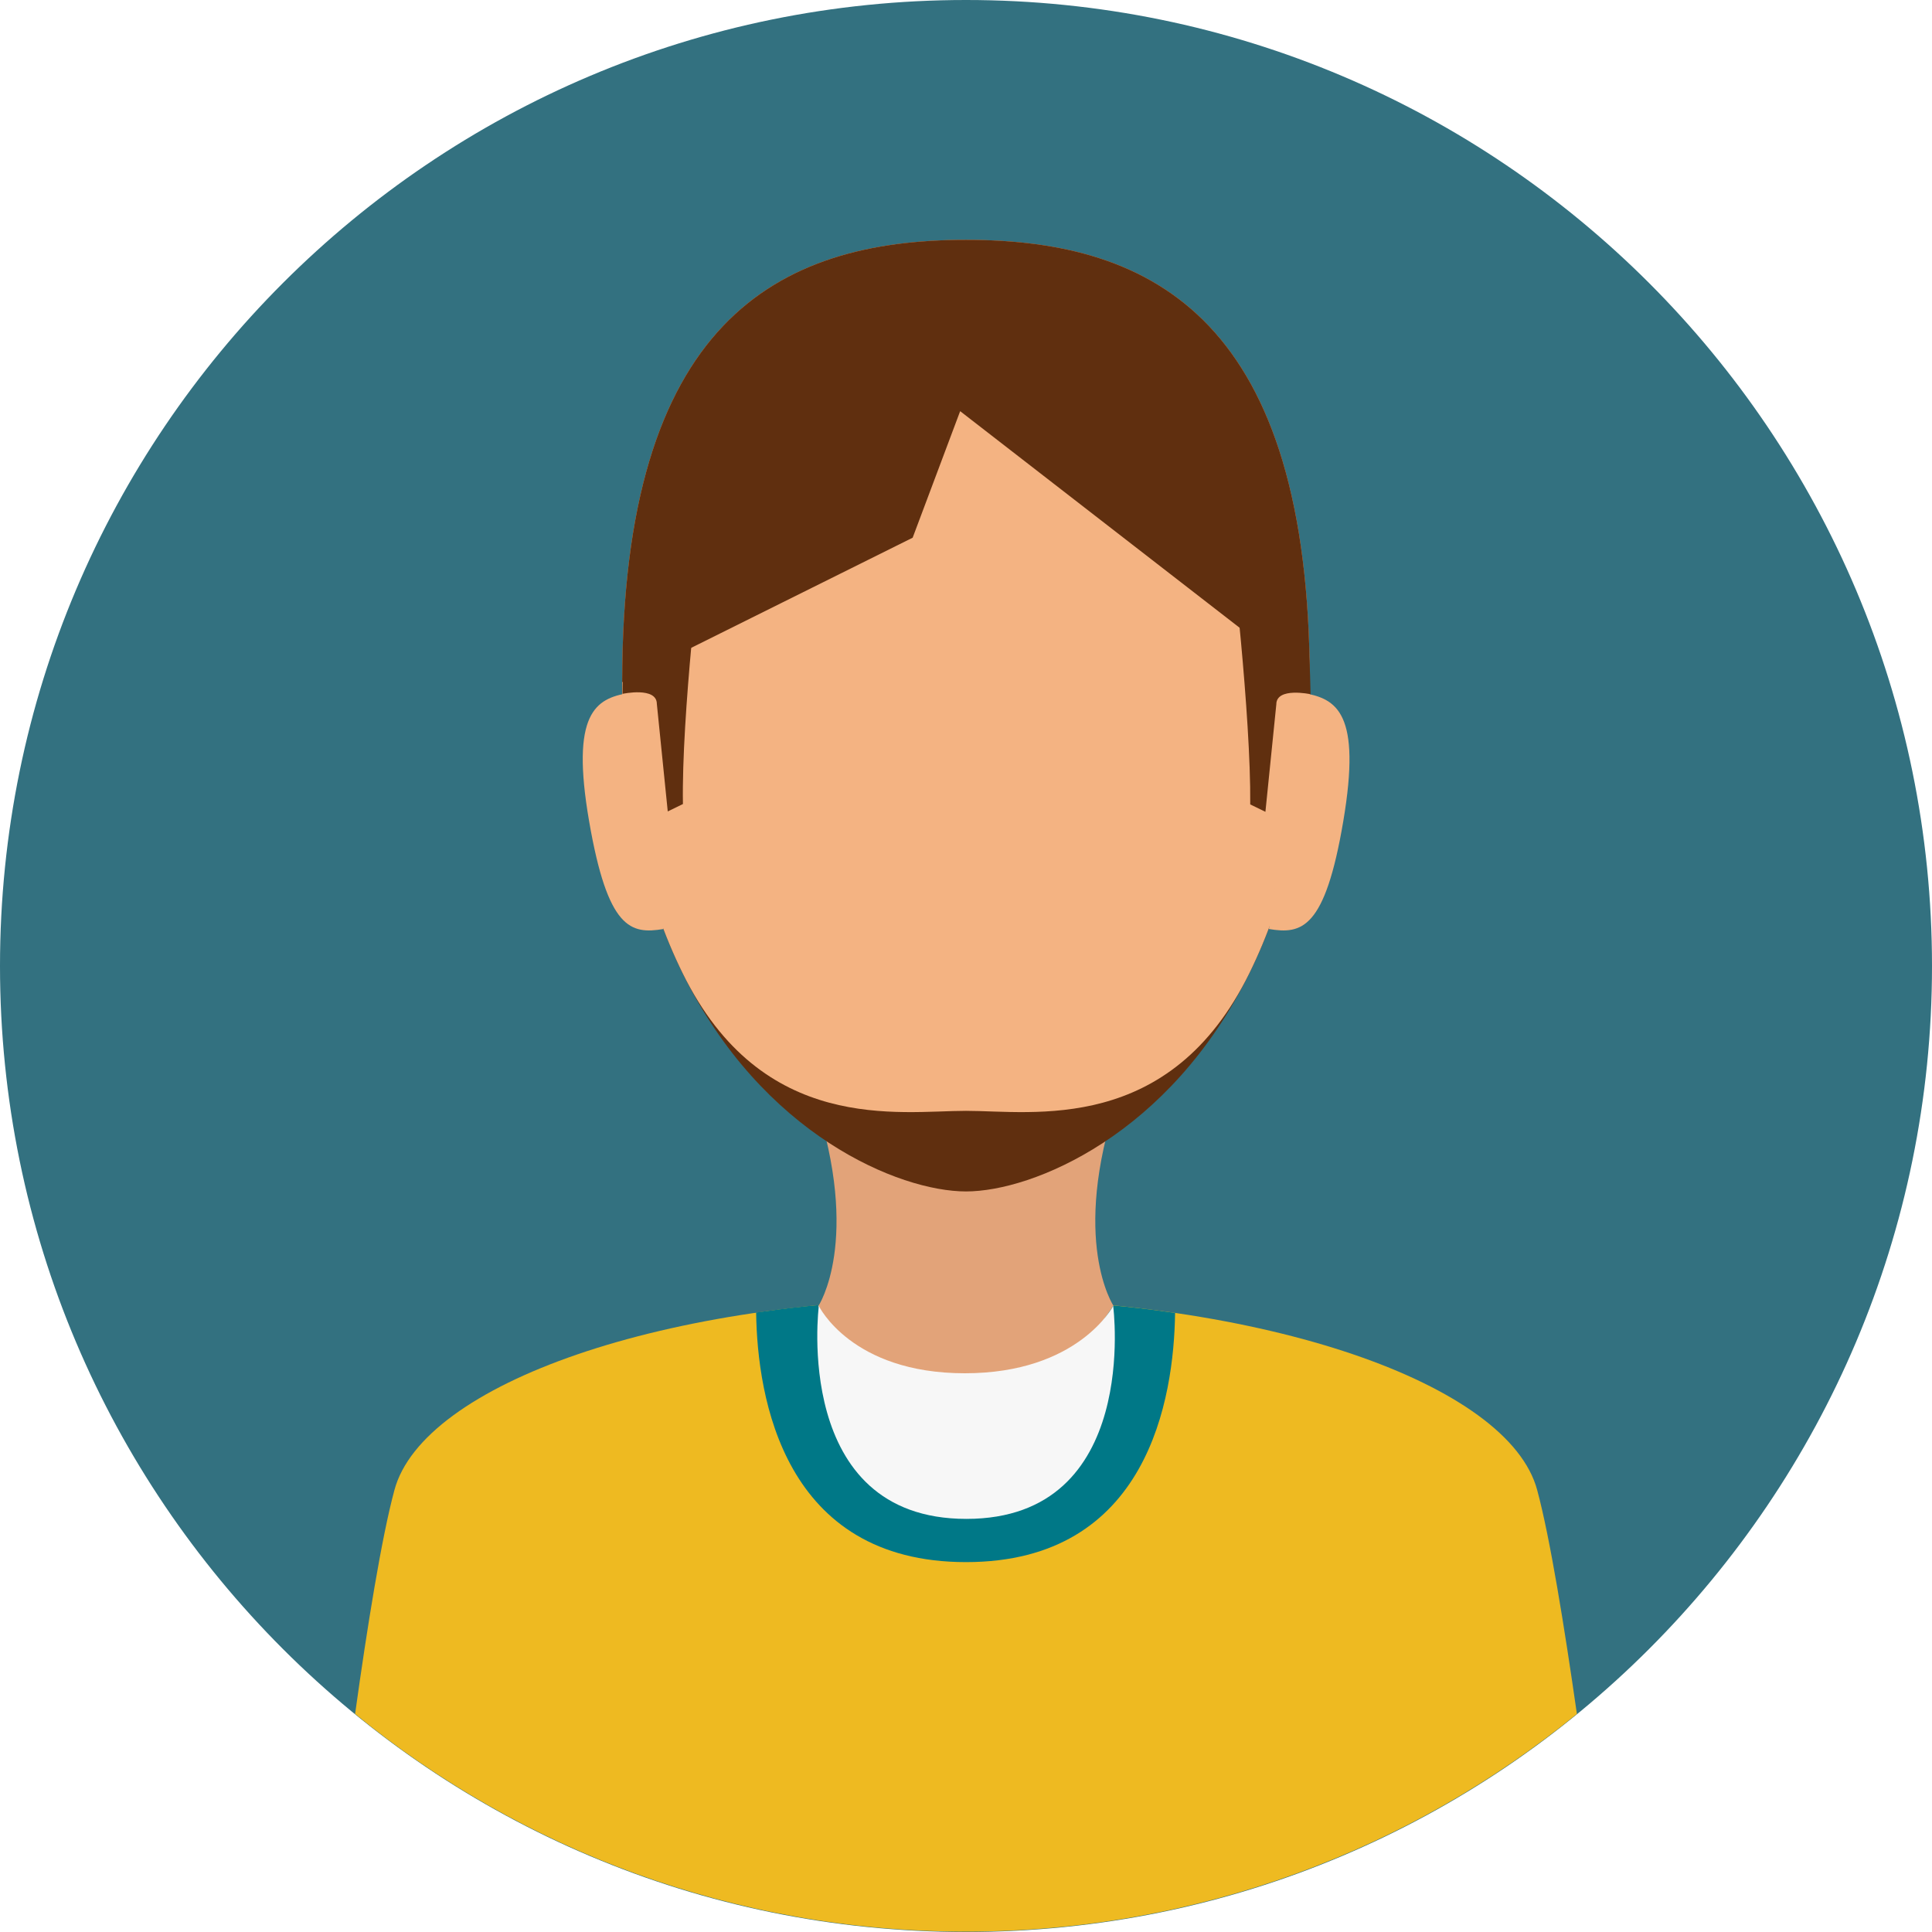
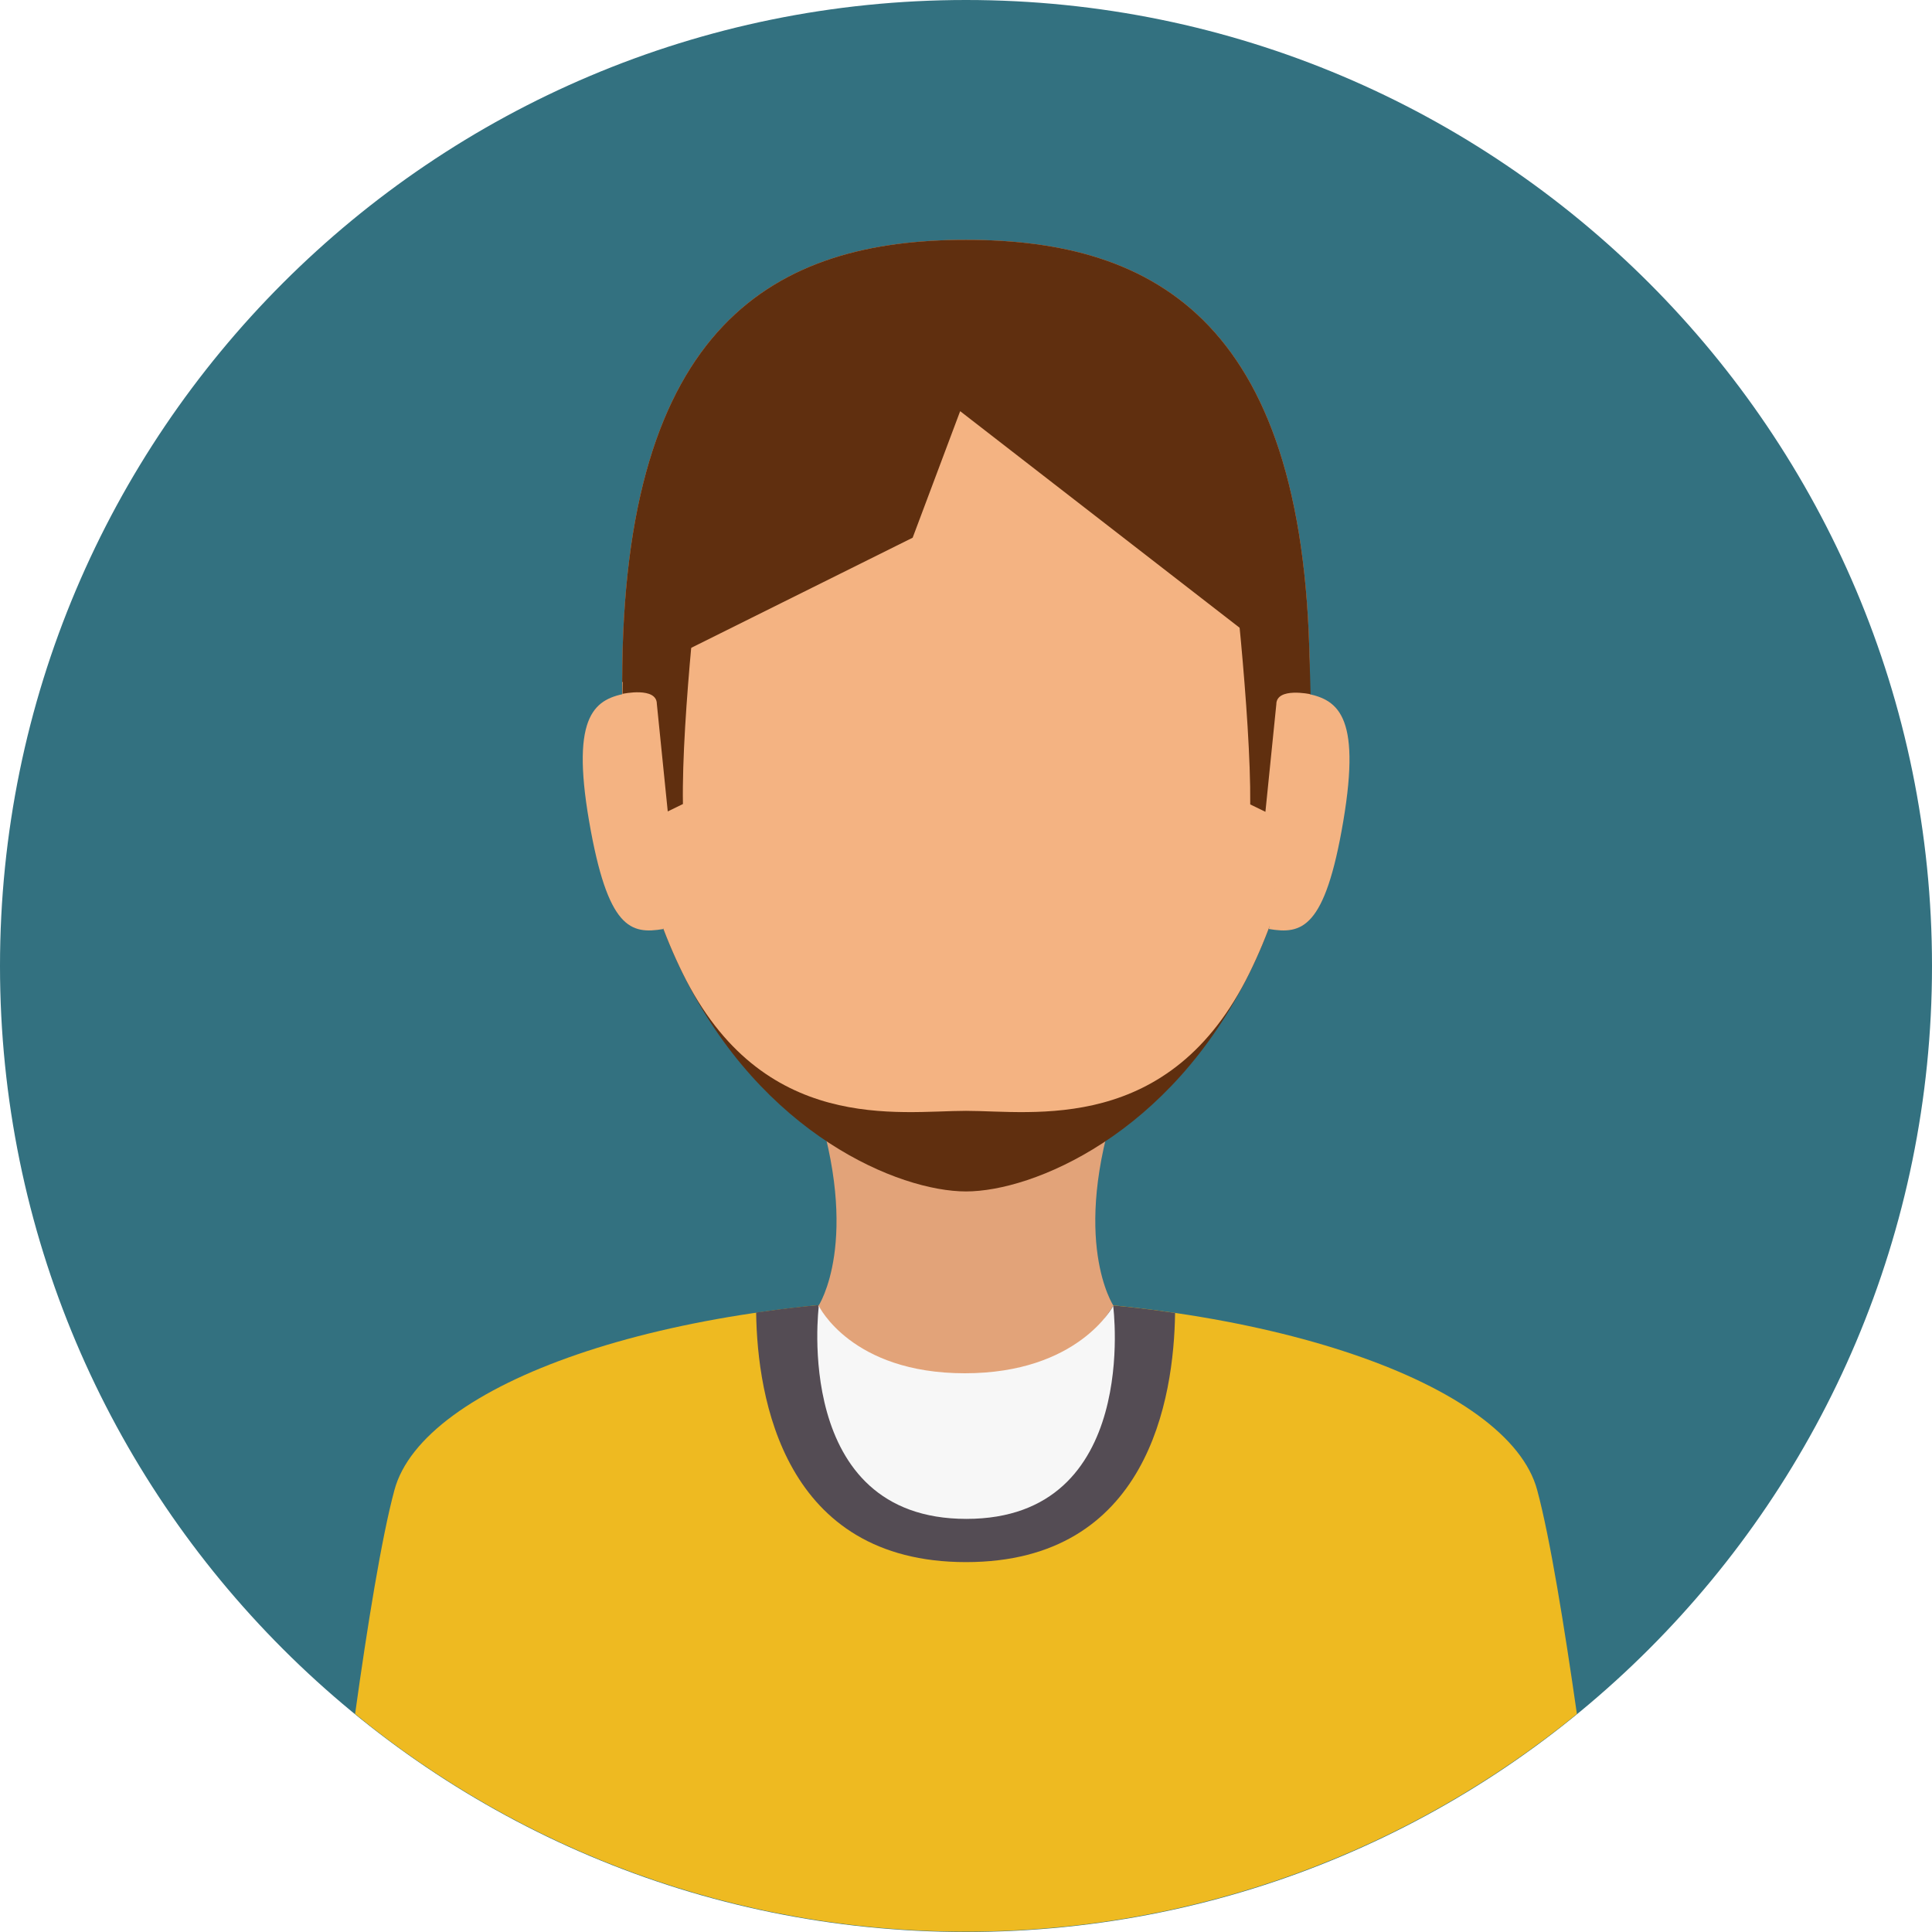
<svg xmlns="http://www.w3.org/2000/svg" version="1.1" id="Layer_1" x="0px" y="0px" viewBox="0 0 496.2 496.2" style="enable-background:new 0 0 496.2 496.2;" xml:space="preserve">
  <style type="text/css">
	.st0{fill:#337180;}
	.st1{fill:#EEBA21;}
- 	.st2{fill:#007887;}
+ 	.st2{fill:#544C54;}
	.st3{fill:#E2A379;}
	.st4{fill:#F7F7F7;}
	.st5{fill:#602F0F;}
	.st6{fill:#F4B382;}
</style>
-   <path class="st0" d="M248.1,0C111.1,0,0,111.1,0,248.1c0,137,111.1,248.1,248.1,248.1c137,0,248.1-111.1,248.1-248.1  C496.2,111.1,385.1,0,248.1,0z" />
-   <path class="st1" d="M394.8,382.7c-7.3-27.3-69.9-49.3-147.1-49.3s-139.1,22.1-146.4,49.3c-3.3,12.2-7,35.2-10.1,57.5  c42.7,34.9,97.4,55.9,156.9,55.9c59.5,0,114.1-21,156.9-55.9C401.8,417.9,398.1,394.9,394.8,382.7z" />
-   <path class="st2" d="M247.7,333.4c-18.9,0-36.9,1.3-53.5,3.7c0.3,21.9,7.1,64.1,53.9,64.1c46.8,0,53.4-42.1,53.7-64  C285.2,334.8,266.9,333.4,247.7,333.4z" />
+   <path class="st0" d="M248.1,0C111.1,0,0,111.1,0,248.1s111.1,248.1,248.1,248.1s248.1-111.1,248.1-248.1S385.1,0,248.1,0z" />
+   <path class="st1" d="M394.8,382.7c-7.3-27.3-69.9-49.3-147.1-49.3s-139.1,22.1-146.4,49.3c-3.3,12.2-7,35.2-10.1,57.5  c42.7,34.9,97.4,55.9,156.9,55.9s114.1-21,156.9-55.9C401.8,417.9,398.1,394.9,394.8,382.7z" />
+   <path class="st2" d="M247.7,333.4c-18.9,0-36.9,1.3-53.5,3.7c0.3,21.9,7.1,64.1,53.9,64.1s53.4-42.1,53.7-64  C285.2,334.8,266.9,333.4,247.7,333.4z" />
  <g>
    <path class="st3" d="M247.8,317l-37.7,18.4c0,0,16.8,28.1,37.6,28.1s38.2-28.1,38.2-28.1L247.8,317z" />
    <path class="st3" d="M287,282.1h-77.8c12.1,36.6,1,53.3,1,53.3l26.9,6.1h22l26.9-6.1C286,335.4,274.8,318.7,287,282.1z" />
  </g>
  <path class="st4" d="M285.9,335.4c0,0-8.9,17.3-38.1,17.3s-37.5-17.3-37.5-17.3s-7,54.7,37.9,54.7S285.9,335.4,285.9,335.4z" />
  <path class="st5" d="M248.1,61.6c-48.7,0-88.3,21.2-88.3,113.6c0,31.3,6.2,55.8,15.5,74.7c20.4,41.6,55.7,56.1,72.8,56.1  s52.4-14.5,72.8-56.1c9.3-18.9,15.5-43.4,15.5-74.7C336.3,82.7,296.8,61.6,248.1,61.6z" />
  <g>
    <path class="st6" d="M248.1,61.6c-48.7,0-88.3,21.2-88.3,113.6c0,31.3,6.2,55.8,15.5,74.7c20.4,41.6,55.7,35.4,72.8,35.4   s52.4,6.2,72.8-35.4c9.3-18.9,15.5-43.4,15.5-74.7C336.3,82.7,296.8,61.6,248.1,61.6z" />
    <path class="st6" d="M161.4,178c-8.4,1.4-14.9,5.1-10.1,32.9c4.8,27.8,10.7,29.1,19.1,27.7L161.4,178z" />
  </g>
  <g>
    <path class="st5" d="M248.1,61.6c-48.7,0-88.3,21.2-88.3,113.6l74.6-37.1l12.2-32.5l89.8,69.6C336.3,82.7,296.8,61.6,248.1,61.6z" />
    <path class="st5" d="M180.1,141.7l-14.6-1c-4.2,10.9-5.6,24.4-5.6,37.5c0,0,8.8-1.9,8.8,2.6l2.8,27.6l3.9-1.9   C175,183.6,180.1,141.7,180.1,141.7z" />
  </g>
-   <path class="st6" d="M334.9,178l-9,60.6c8.4,1.4,14.4,0.1,19.1-27.7C349.7,183.1,343.3,179.5,334.9,178z" />
+   <path class="st6" d="M334.9,178l-9,60.6c8.4,1.4,14.4,0.1,19.1-27.7S343.3,179.5,334.9,178z" />
  <path class="st5" d="M330.8,140.8l-14.6-0.4c0,0,5.1,43.2,4.9,66.2l3.9,1.9l2.8-27.6c0-4.5,8.8-2.6,8.8-2.6  C336.4,165.1,335.1,151.6,330.8,140.8z" />
</svg>
